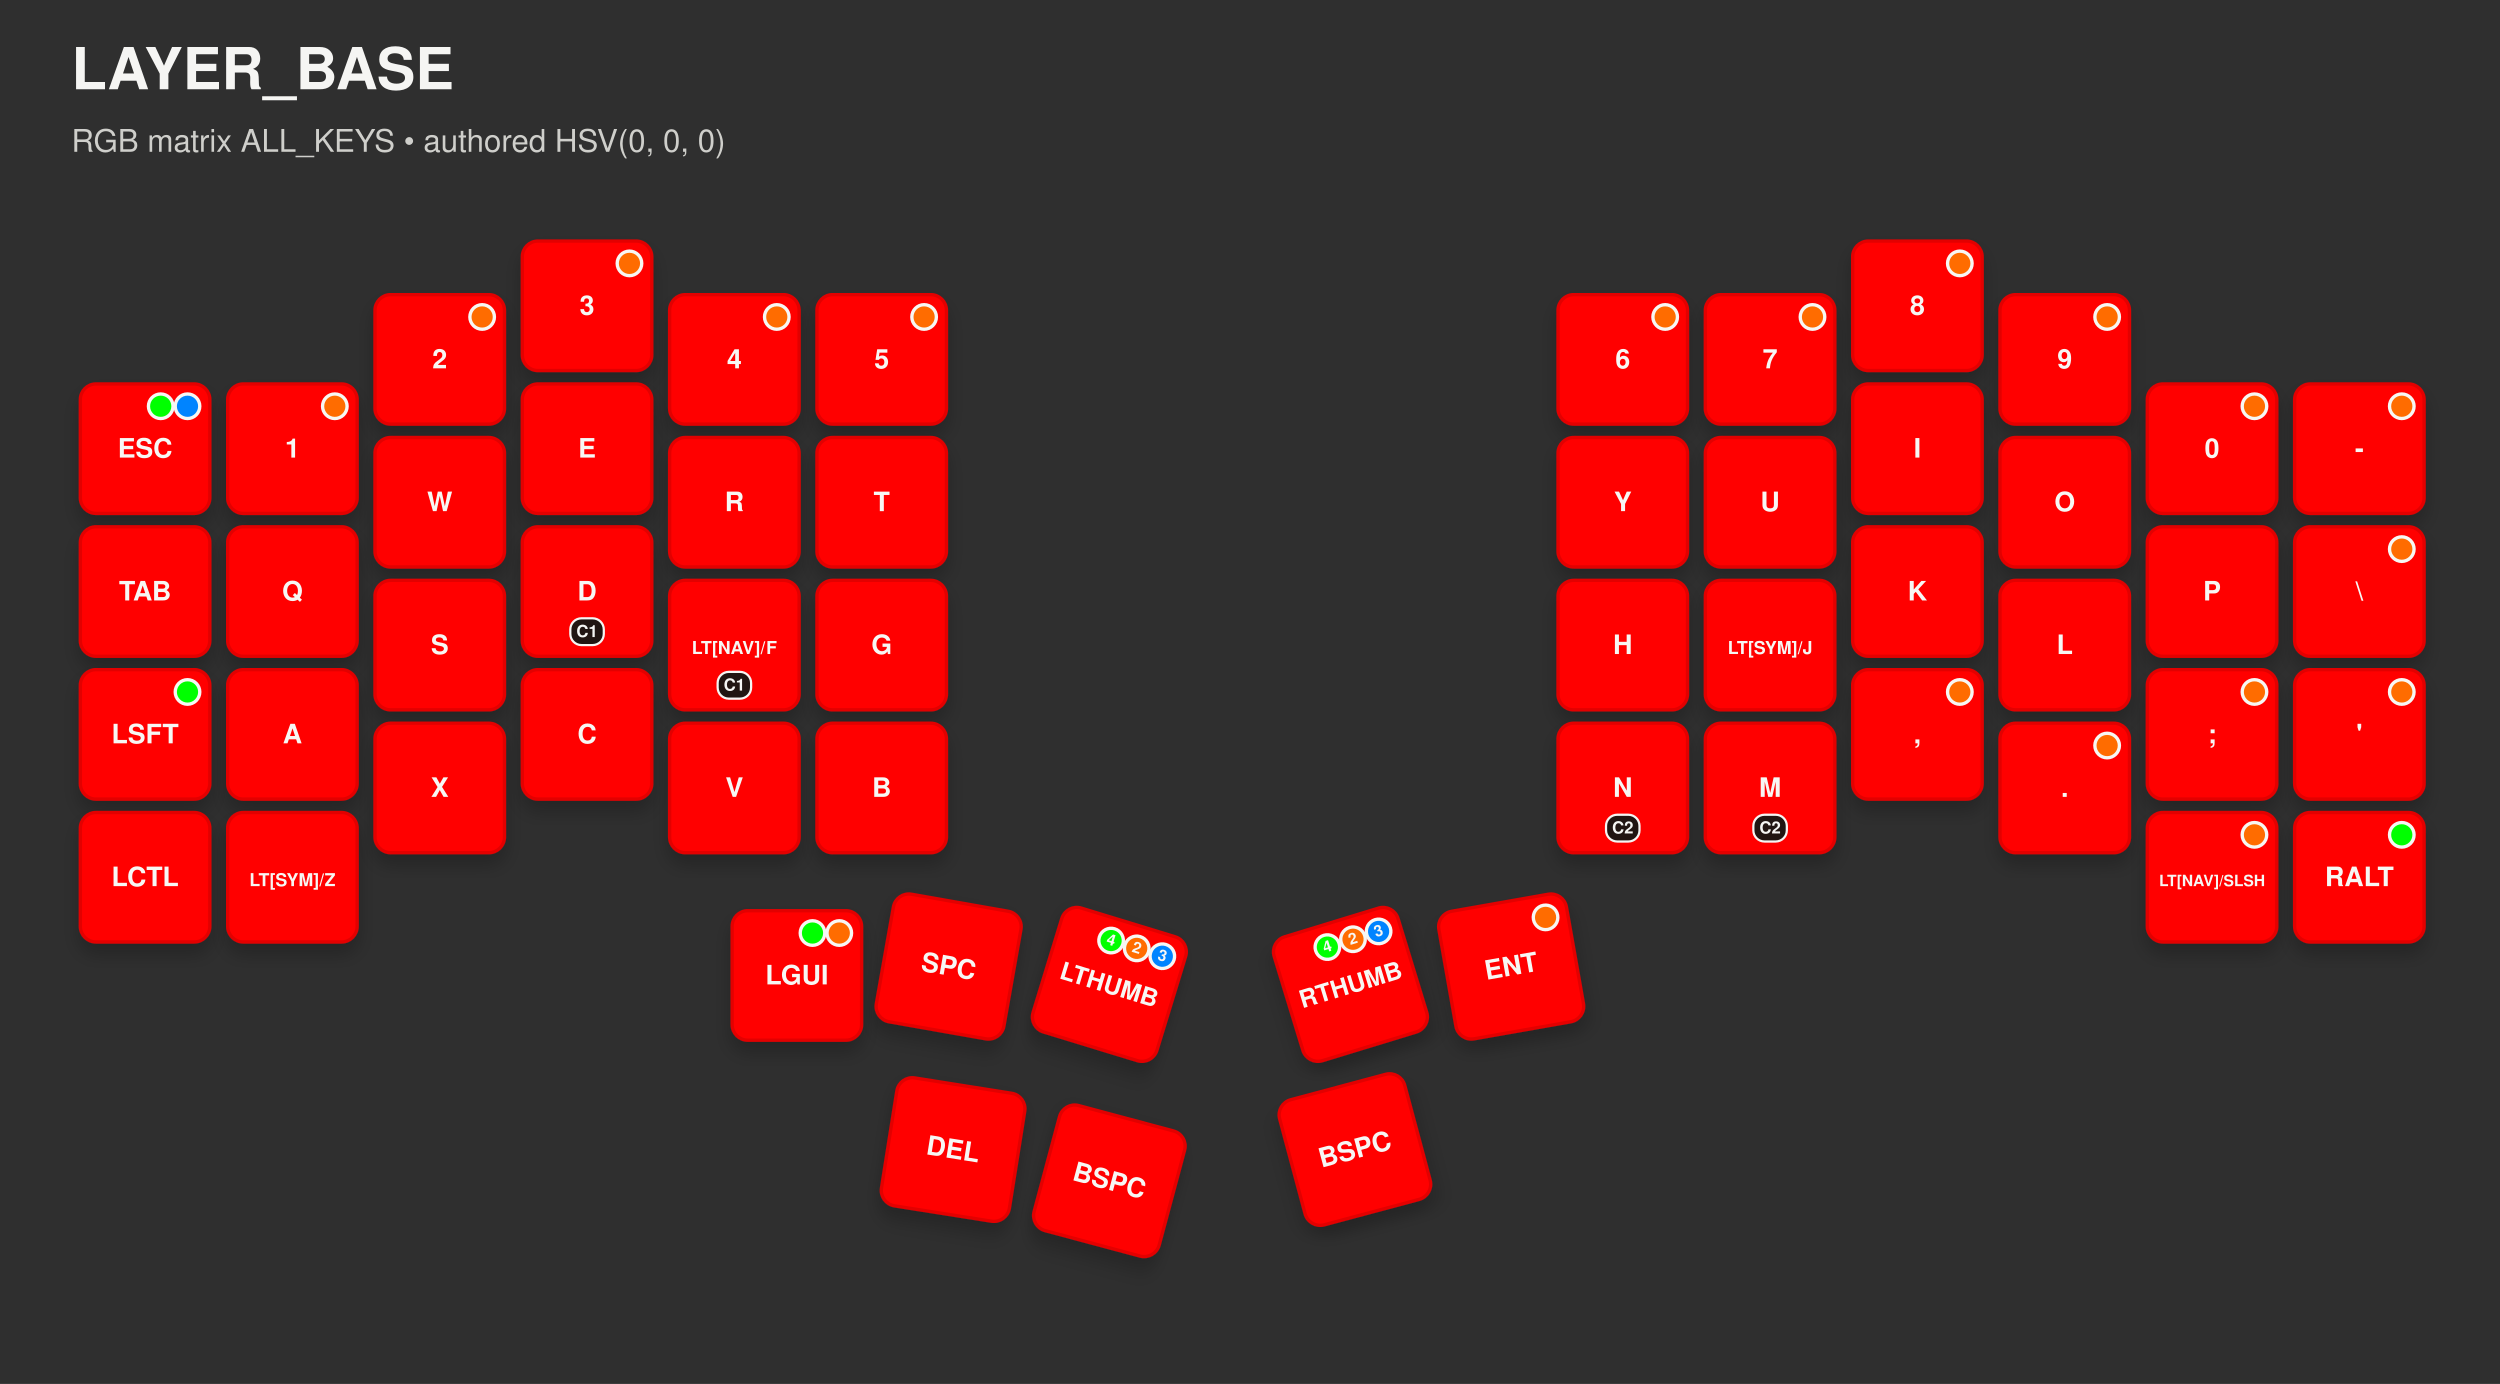
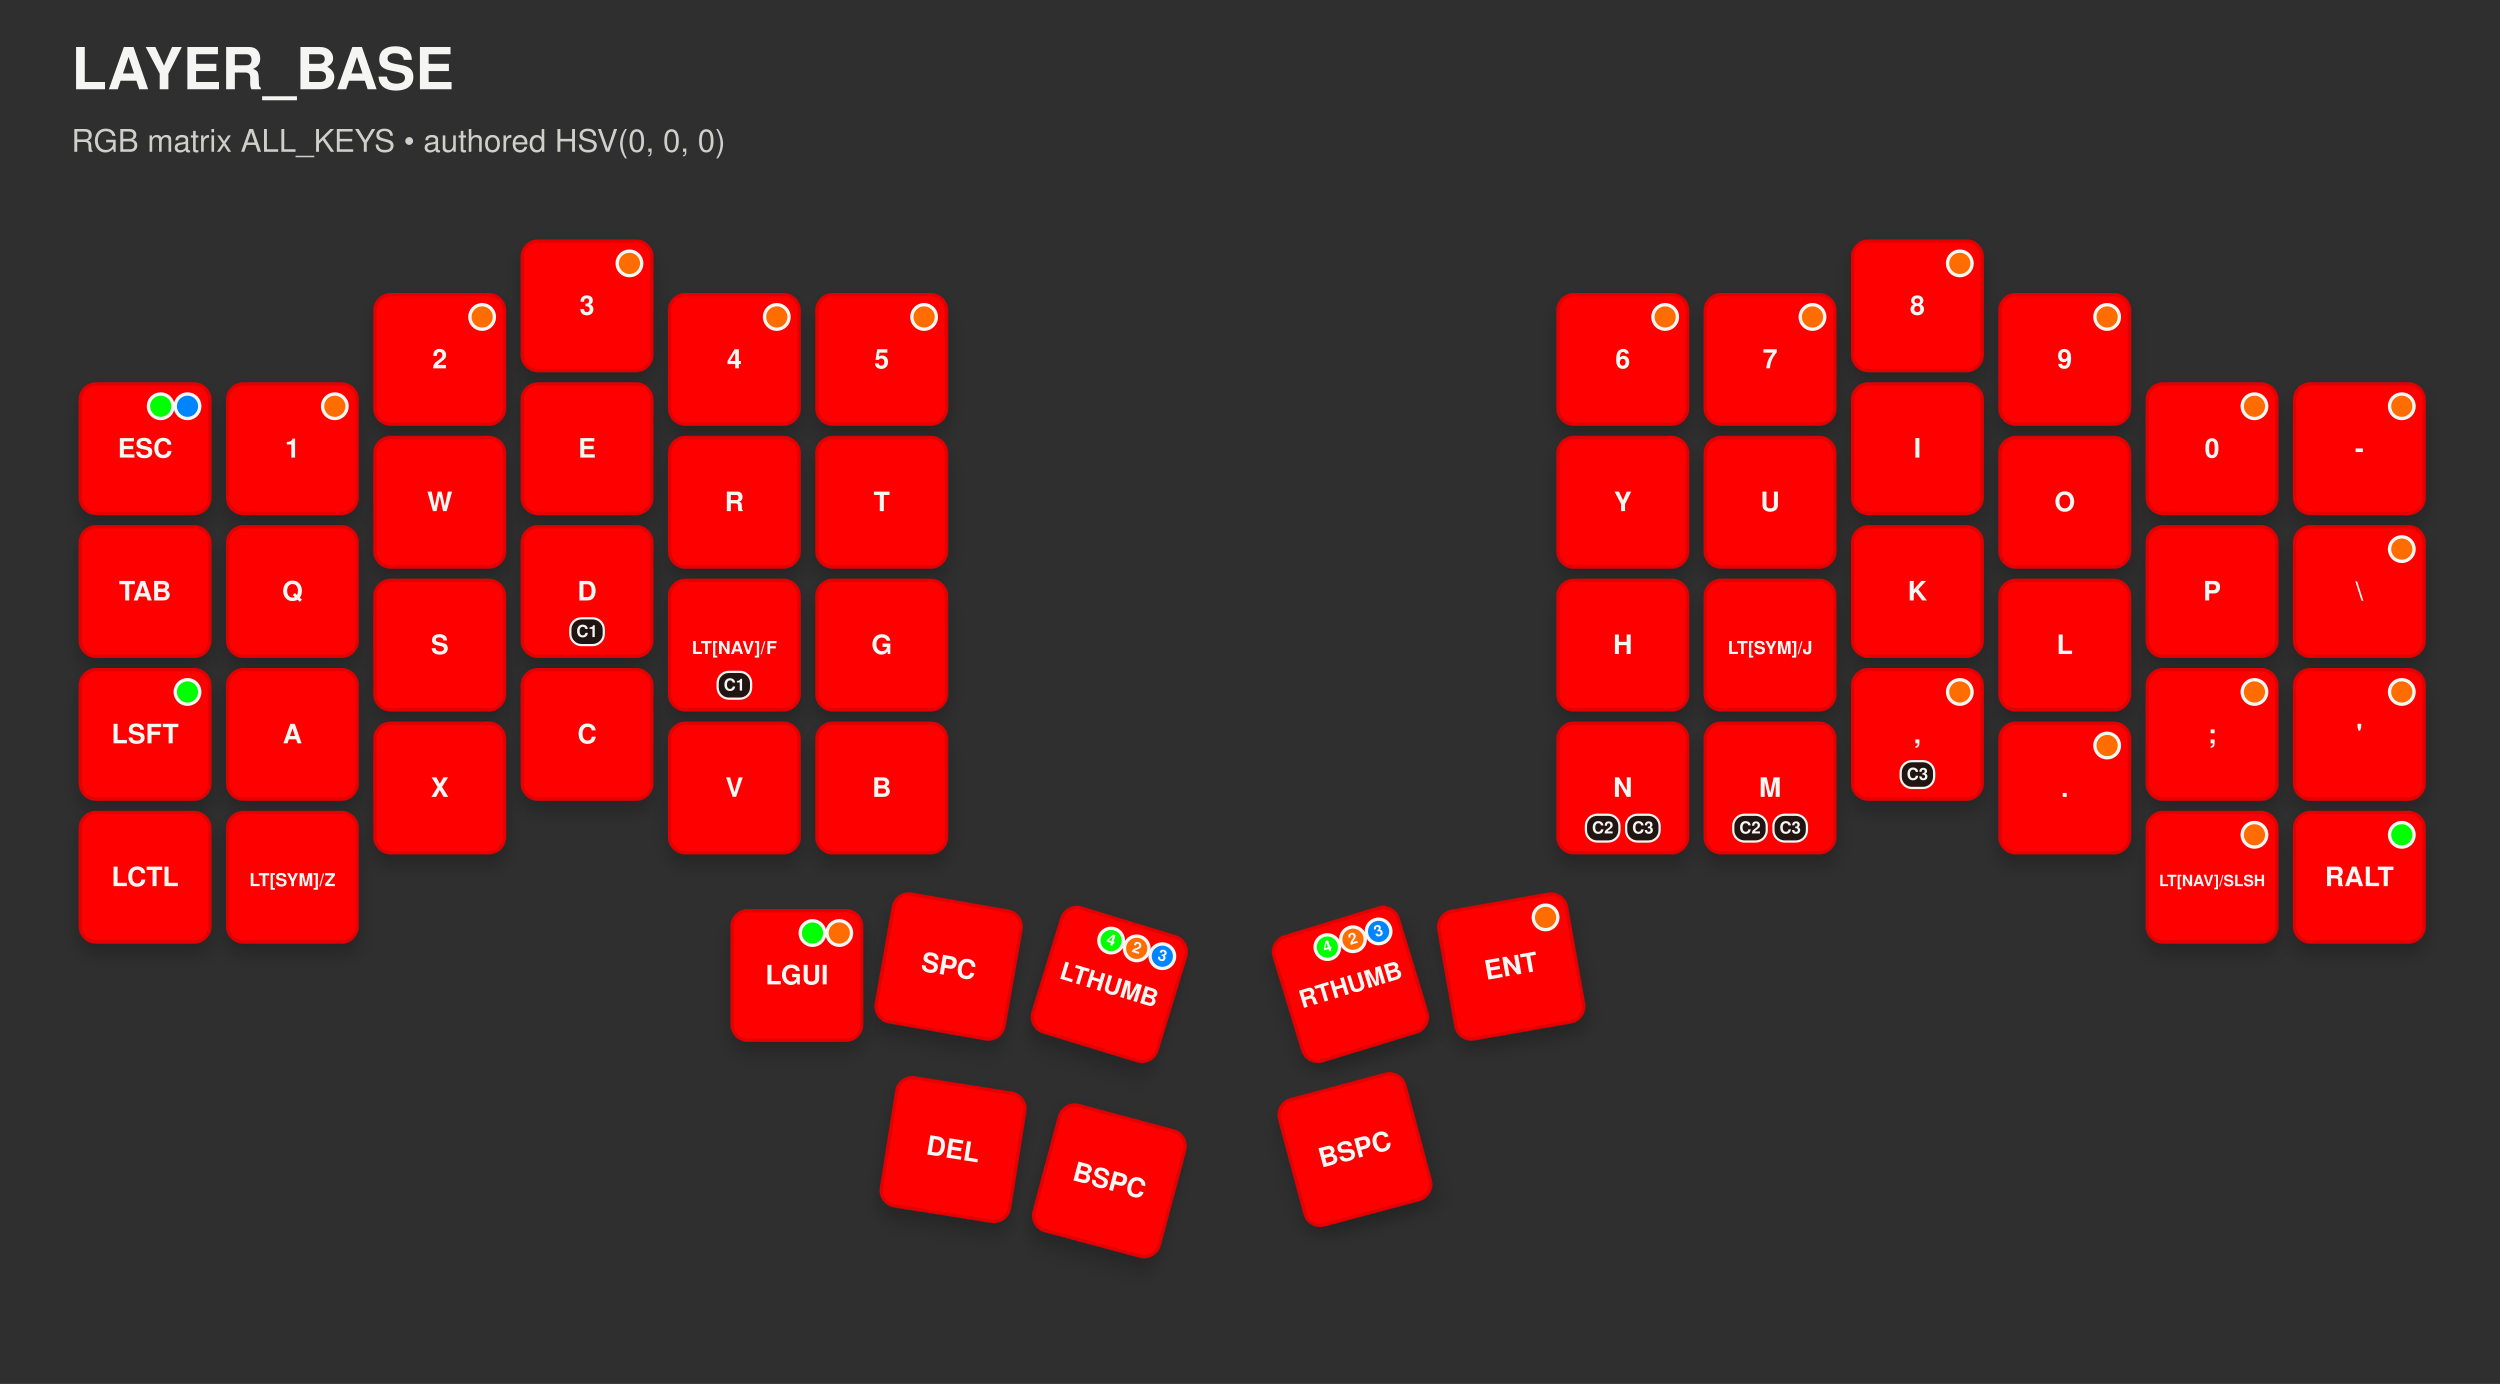
<svg xmlns="http://www.w3.org/2000/svg" width="1120" height="620" viewBox="0 0 1120 620" role="img" aria-labelledby="title desc">
  <defs>
    <filter id="shadow" x="-20%" y="-20%" width="140%" height="140%">
      <feDropShadow dx="0" dy="5" stdDeviation="4" flood-color="#000000" flood-opacity="0.22" />
    </filter>
  </defs>
  <rect width="1120" height="620" fill="#2f2f2f" />
  <text x="32" y="40" fill="#f5f5f3" font-size="26" font-family="Helvetica, Arial, sans-serif" font-weight="700">LAYER_BASE</text>
  <text x="32" y="68" fill="#cfcfcb" font-size="14" font-family="Helvetica, Arial, sans-serif">RGB matrix ALL_KEYS • authored HSV(0, 0, 0)</text>
  <g transform="rotate(0 65.0 201.0)">
    <rect x="36.0" y="172.0" width="58" height="58" rx="7" fill="#ff0000" stroke="#e30000" stroke-width="1.5" filter="url(#shadow)" />
    <text x="65.0" y="205.0" fill="#f7f7f4" fill-opacity="1.0" font-size="12" text-anchor="middle" font-family="Helvetica, Arial, sans-serif" font-weight="600">ESC</text>
    <circle cx="72.0" cy="182.0" r="5.5" fill="#00ff00" stroke="#f7f7f4" stroke-width="1.5" />
    <circle cx="84.0" cy="182.0" r="5.5" fill="#0084ff" stroke="#f7f7f4" stroke-width="1.5" />
  </g>
  <g transform="rotate(0 131.0 201.0)">
    <rect x="102.0" y="172.0" width="58" height="58" rx="7" fill="#ff0000" stroke="#e30000" stroke-width="1.5" filter="url(#shadow)" />
    <text x="131.0" y="205.0" fill="#f7f7f4" fill-opacity="1.0" font-size="12" text-anchor="middle" font-family="Helvetica, Arial, sans-serif" font-weight="600">1</text>
    <circle cx="150.0" cy="182.0" r="5.5" fill="#ff6c00" stroke="#f7f7f4" stroke-width="1.5" />
  </g>
  <g transform="rotate(0 197.0 161.0)">
    <rect x="168.0" y="132.0" width="58" height="58" rx="7" fill="#ff0000" stroke="#e30000" stroke-width="1.5" filter="url(#shadow)" />
    <text x="197.0" y="165.0" fill="#f7f7f4" fill-opacity="1.0" font-size="12" text-anchor="middle" font-family="Helvetica, Arial, sans-serif" font-weight="600">2</text>
    <circle cx="216.0" cy="142.0" r="5.5" fill="#ff6c00" stroke="#f7f7f4" stroke-width="1.5" />
  </g>
  <g transform="rotate(0 263.0 137.0)">
    <rect x="234.0" y="108.0" width="58" height="58" rx="7" fill="#ff0000" stroke="#e30000" stroke-width="1.5" filter="url(#shadow)" />
    <text x="263.0" y="141.0" fill="#f7f7f4" fill-opacity="1.0" font-size="12" text-anchor="middle" font-family="Helvetica, Arial, sans-serif" font-weight="600">3</text>
    <circle cx="282.0" cy="118.0" r="5.5" fill="#ff6c00" stroke="#f7f7f4" stroke-width="1.5" />
  </g>
  <g transform="rotate(0 329.0 161.0)">
    <rect x="300.0" y="132.0" width="58" height="58" rx="7" fill="#ff0000" stroke="#e30000" stroke-width="1.5" filter="url(#shadow)" />
    <text x="329.0" y="165.0" fill="#f7f7f4" fill-opacity="1.0" font-size="12" text-anchor="middle" font-family="Helvetica, Arial, sans-serif" font-weight="600">4</text>
    <circle cx="348.0" cy="142.0" r="5.5" fill="#ff6c00" stroke="#f7f7f4" stroke-width="1.5" />
  </g>
  <g transform="rotate(0 395.0 161.0)">
    <rect x="366.0" y="132.0" width="58" height="58" rx="7" fill="#ff0000" stroke="#e30000" stroke-width="1.5" filter="url(#shadow)" />
    <text x="395.0" y="165.0" fill="#f7f7f4" fill-opacity="1.0" font-size="12" text-anchor="middle" font-family="Helvetica, Arial, sans-serif" font-weight="600">5</text>
    <circle cx="414.0" cy="142.0" r="5.5" fill="#ff6c00" stroke="#f7f7f4" stroke-width="1.5" />
  </g>
  <g transform="rotate(0 727.0 161.0)">
    <rect x="698.0" y="132.0" width="58" height="58" rx="7" fill="#ff0000" stroke="#e30000" stroke-width="1.5" filter="url(#shadow)" />
    <text x="727.0" y="165.0" fill="#f7f7f4" fill-opacity="1.0" font-size="12" text-anchor="middle" font-family="Helvetica, Arial, sans-serif" font-weight="600">6</text>
    <circle cx="746.0" cy="142.0" r="5.5" fill="#ff6c00" stroke="#f7f7f4" stroke-width="1.5" />
  </g>
  <g transform="rotate(0 793.0 161.0)">
    <rect x="764.0" y="132.0" width="58" height="58" rx="7" fill="#ff0000" stroke="#e30000" stroke-width="1.5" filter="url(#shadow)" />
    <text x="793.0" y="165.0" fill="#f7f7f4" fill-opacity="1.0" font-size="12" text-anchor="middle" font-family="Helvetica, Arial, sans-serif" font-weight="600">7</text>
    <circle cx="812.0" cy="142.0" r="5.5" fill="#ff6c00" stroke="#f7f7f4" stroke-width="1.5" />
  </g>
  <g transform="rotate(0 859.0 137.0)">
    <rect x="830.0" y="108.0" width="58" height="58" rx="7" fill="#ff0000" stroke="#e30000" stroke-width="1.5" filter="url(#shadow)" />
    <text x="859.0" y="141.0" fill="#f7f7f4" fill-opacity="1.0" font-size="12" text-anchor="middle" font-family="Helvetica, Arial, sans-serif" font-weight="600">8</text>
    <circle cx="878.0" cy="118.0" r="5.5" fill="#ff6c00" stroke="#f7f7f4" stroke-width="1.5" />
  </g>
  <g transform="rotate(0 925.0 161.0)">
    <rect x="896.0" y="132.0" width="58" height="58" rx="7" fill="#ff0000" stroke="#e30000" stroke-width="1.5" filter="url(#shadow)" />
    <text x="925.0" y="165.0" fill="#f7f7f4" fill-opacity="1.0" font-size="12" text-anchor="middle" font-family="Helvetica, Arial, sans-serif" font-weight="600">9</text>
    <circle cx="944.0" cy="142.0" r="5.5" fill="#ff6c00" stroke="#f7f7f4" stroke-width="1.5" />
  </g>
  <g transform="rotate(0 991.0 201.0)">
    <rect x="962.0" y="172.0" width="58" height="58" rx="7" fill="#ff0000" stroke="#e30000" stroke-width="1.5" filter="url(#shadow)" />
    <text x="991.0" y="205.0" fill="#f7f7f4" fill-opacity="1.0" font-size="12" text-anchor="middle" font-family="Helvetica, Arial, sans-serif" font-weight="600">0</text>
    <circle cx="1010.0" cy="182.0" r="5.5" fill="#ff6c00" stroke="#f7f7f4" stroke-width="1.5" />
  </g>
  <g transform="rotate(0 1057.0 201.0)">
    <rect x="1028.0" y="172.0" width="58" height="58" rx="7" fill="#ff0000" stroke="#e30000" stroke-width="1.5" filter="url(#shadow)" />
    <text x="1057.0" y="205.0" fill="#f7f7f4" fill-opacity="1.0" font-size="12" text-anchor="middle" font-family="Helvetica, Arial, sans-serif" font-weight="600">-</text>
    <circle cx="1076.0" cy="182.0" r="5.5" fill="#ff6c00" stroke="#f7f7f4" stroke-width="1.5" />
  </g>
  <g transform="rotate(0 65.0 265.0)">
    <rect x="36.0" y="236.0" width="58" height="58" rx="7" fill="#ff0000" stroke="#e30000" stroke-width="1.5" filter="url(#shadow)" />
    <text x="65.0" y="269.0" fill="#f7f7f4" fill-opacity="1.0" font-size="12" text-anchor="middle" font-family="Helvetica, Arial, sans-serif" font-weight="600">TAB</text>
  </g>
  <g transform="rotate(0 131.0 265.0)">
    <rect x="102.0" y="236.0" width="58" height="58" rx="7" fill="#ff0000" stroke="#e30000" stroke-width="1.5" filter="url(#shadow)" />
    <text x="131.0" y="269.0" fill="#f7f7f4" fill-opacity="1.0" font-size="12" text-anchor="middle" font-family="Helvetica, Arial, sans-serif" font-weight="600">Q</text>
  </g>
  <g transform="rotate(0 197.0 225.0)">
    <rect x="168.0" y="196.0" width="58" height="58" rx="7" fill="#ff0000" stroke="#e30000" stroke-width="1.5" filter="url(#shadow)" />
    <text x="197.0" y="229.0" fill="#f7f7f4" fill-opacity="1.0" font-size="12" text-anchor="middle" font-family="Helvetica, Arial, sans-serif" font-weight="600">W</text>
  </g>
  <g transform="rotate(0 263.0 201.0)">
    <rect x="234.0" y="172.0" width="58" height="58" rx="7" fill="#ff0000" stroke="#e30000" stroke-width="1.5" filter="url(#shadow)" />
    <text x="263.0" y="205.0" fill="#f7f7f4" fill-opacity="1.0" font-size="12" text-anchor="middle" font-family="Helvetica, Arial, sans-serif" font-weight="600">E</text>
  </g>
  <g transform="rotate(0 329.0 225.0)">
    <rect x="300.0" y="196.0" width="58" height="58" rx="7" fill="#ff0000" stroke="#e30000" stroke-width="1.5" filter="url(#shadow)" />
    <text x="329.0" y="229.0" fill="#f7f7f4" fill-opacity="1.0" font-size="12" text-anchor="middle" font-family="Helvetica, Arial, sans-serif" font-weight="600">R</text>
  </g>
  <g transform="rotate(0 395.0 225.0)">
    <rect x="366.0" y="196.0" width="58" height="58" rx="7" fill="#ff0000" stroke="#e30000" stroke-width="1.5" filter="url(#shadow)" />
    <text x="395.0" y="229.0" fill="#f7f7f4" fill-opacity="1.0" font-size="12" text-anchor="middle" font-family="Helvetica, Arial, sans-serif" font-weight="600">T</text>
  </g>
  <g transform="rotate(0 727.0 225.0)">
    <rect x="698.0" y="196.0" width="58" height="58" rx="7" fill="#ff0000" stroke="#e30000" stroke-width="1.5" filter="url(#shadow)" />
    <text x="727.0" y="229.0" fill="#f7f7f4" fill-opacity="1.0" font-size="12" text-anchor="middle" font-family="Helvetica, Arial, sans-serif" font-weight="600">Y</text>
  </g>
  <g transform="rotate(0 793.0 225.0)">
    <rect x="764.0" y="196.0" width="58" height="58" rx="7" fill="#ff0000" stroke="#e30000" stroke-width="1.5" filter="url(#shadow)" />
    <text x="793.0" y="229.0" fill="#f7f7f4" fill-opacity="1.0" font-size="12" text-anchor="middle" font-family="Helvetica, Arial, sans-serif" font-weight="600">U</text>
  </g>
  <g transform="rotate(0 859.0 201.0)">
    <rect x="830.0" y="172.0" width="58" height="58" rx="7" fill="#ff0000" stroke="#e30000" stroke-width="1.5" filter="url(#shadow)" />
    <text x="859.0" y="205.0" fill="#f7f7f4" fill-opacity="1.0" font-size="12" text-anchor="middle" font-family="Helvetica, Arial, sans-serif" font-weight="600">I</text>
  </g>
  <g transform="rotate(0 925.0 225.0)">
    <rect x="896.0" y="196.0" width="58" height="58" rx="7" fill="#ff0000" stroke="#e30000" stroke-width="1.5" filter="url(#shadow)" />
    <text x="925.0" y="229.0" fill="#f7f7f4" fill-opacity="1.0" font-size="12" text-anchor="middle" font-family="Helvetica, Arial, sans-serif" font-weight="600">O</text>
  </g>
  <g transform="rotate(0 991.0 265.0)">
    <rect x="962.0" y="236.0" width="58" height="58" rx="7" fill="#ff0000" stroke="#e30000" stroke-width="1.5" filter="url(#shadow)" />
    <text x="991.0" y="269.0" fill="#f7f7f4" fill-opacity="1.0" font-size="12" text-anchor="middle" font-family="Helvetica, Arial, sans-serif" font-weight="600">P</text>
  </g>
  <g transform="rotate(0 1057.0 265.0)">
    <rect x="1028.0" y="236.0" width="58" height="58" rx="7" fill="#ff0000" stroke="#e30000" stroke-width="1.5" filter="url(#shadow)" />
    <text x="1057.0" y="269.0" fill="#f7f7f4" fill-opacity="1.0" font-size="12" text-anchor="middle" font-family="Helvetica, Arial, sans-serif" font-weight="600">\</text>
    <circle cx="1076.0" cy="246.0" r="5.5" fill="#ff6c00" stroke="#f7f7f4" stroke-width="1.5" />
  </g>
  <g transform="rotate(0 65.0 329.0)">
    <rect x="36.0" y="300.0" width="58" height="58" rx="7" fill="#ff0000" stroke="#e30000" stroke-width="1.5" filter="url(#shadow)" />
    <text x="65.0" y="333.0" fill="#f7f7f4" fill-opacity="1.0" font-size="12" text-anchor="middle" font-family="Helvetica, Arial, sans-serif" font-weight="600">LSFT</text>
    <circle cx="84.0" cy="310.0" r="5.5" fill="#00ff00" stroke="#f7f7f4" stroke-width="1.5" />
  </g>
  <g transform="rotate(0 131.0 329.0)">
    <rect x="102.0" y="300.0" width="58" height="58" rx="7" fill="#ff0000" stroke="#e30000" stroke-width="1.5" filter="url(#shadow)" />
    <text x="131.0" y="333.0" fill="#f7f7f4" fill-opacity="1.0" font-size="12" text-anchor="middle" font-family="Helvetica, Arial, sans-serif" font-weight="600">A</text>
  </g>
  <g transform="rotate(0 197.0 289.0)">
    <rect x="168.0" y="260.0" width="58" height="58" rx="7" fill="#ff0000" stroke="#e30000" stroke-width="1.5" filter="url(#shadow)" />
    <text x="197.0" y="293.0" fill="#f7f7f4" fill-opacity="1.0" font-size="12" text-anchor="middle" font-family="Helvetica, Arial, sans-serif" font-weight="600">S</text>
  </g>
  <g transform="rotate(0 263.0 265.0)">
    <rect x="234.0" y="236.0" width="58" height="58" rx="7" fill="#ff0000" stroke="#e30000" stroke-width="1.5" filter="url(#shadow)" />
    <text x="263.0" y="269.0" fill="#f7f7f4" fill-opacity="1.0" font-size="12" text-anchor="middle" font-family="Helvetica, Arial, sans-serif" font-weight="600">D</text>
    <rect x="255.5" y="277.0" width="15" height="12" rx="5" fill="#141714" fill-opacity="0.94" stroke="#f5f5f3" stroke-width="1" />
    <text x="263.0" y="285.4" fill="#f5f5f3" font-size="7.5" text-anchor="middle" font-family="Helvetica, Arial, sans-serif" font-weight="700">C1</text>
  </g>
  <g transform="rotate(0 329.0 289.0)">
    <rect x="300.0" y="260.0" width="58" height="58" rx="7" fill="#ff0000" stroke="#e30000" stroke-width="1.5" filter="url(#shadow)" />
    <text x="329.0" y="293.0" fill="#f7f7f4" fill-opacity="1.0" font-size="8" text-anchor="middle" font-family="Helvetica, Arial, sans-serif" font-weight="600">LT[NAV]/F</text>
    <rect x="321.5" y="301.0" width="15" height="12" rx="5" fill="#141714" fill-opacity="0.94" stroke="#f5f5f3" stroke-width="1" />
    <text x="329.0" y="309.4" fill="#f5f5f3" font-size="7.5" text-anchor="middle" font-family="Helvetica, Arial, sans-serif" font-weight="700">C1</text>
  </g>
  <g transform="rotate(0 395.0 289.0)">
    <rect x="366.0" y="260.0" width="58" height="58" rx="7" fill="#ff0000" stroke="#e30000" stroke-width="1.5" filter="url(#shadow)" />
    <text x="395.0" y="293.0" fill="#f7f7f4" fill-opacity="1.0" font-size="12" text-anchor="middle" font-family="Helvetica, Arial, sans-serif" font-weight="600">G</text>
  </g>
  <g transform="rotate(0 727.0 289.0)">
    <rect x="698.0" y="260.0" width="58" height="58" rx="7" fill="#ff0000" stroke="#e30000" stroke-width="1.5" filter="url(#shadow)" />
    <text x="727.0" y="293.0" fill="#f7f7f4" fill-opacity="1.0" font-size="12" text-anchor="middle" font-family="Helvetica, Arial, sans-serif" font-weight="600">H</text>
  </g>
  <g transform="rotate(0 793.0 289.0)">
    <rect x="764.0" y="260.0" width="58" height="58" rx="7" fill="#ff0000" stroke="#e30000" stroke-width="1.5" filter="url(#shadow)" />
    <text x="793.0" y="293.0" fill="#f7f7f4" fill-opacity="1.0" font-size="8" text-anchor="middle" font-family="Helvetica, Arial, sans-serif" font-weight="600" textLength="42" lengthAdjust="spacingAndGlyphs">LT[SYM]/J</text>
  </g>
  <g transform="rotate(0 859.0 265.0)">
    <rect x="830.0" y="236.0" width="58" height="58" rx="7" fill="#ff0000" stroke="#e30000" stroke-width="1.5" filter="url(#shadow)" />
    <text x="859.0" y="269.0" fill="#f7f7f4" fill-opacity="1.0" font-size="12" text-anchor="middle" font-family="Helvetica, Arial, sans-serif" font-weight="600">K</text>
  </g>
  <g transform="rotate(0 925.0 289.0)">
    <rect x="896.0" y="260.0" width="58" height="58" rx="7" fill="#ff0000" stroke="#e30000" stroke-width="1.5" filter="url(#shadow)" />
    <text x="925.0" y="293.0" fill="#f7f7f4" fill-opacity="1.0" font-size="12" text-anchor="middle" font-family="Helvetica, Arial, sans-serif" font-weight="600">L</text>
  </g>
  <g transform="rotate(0 991.0 329.0)">
    <rect x="962.0" y="300.0" width="58" height="58" rx="7" fill="#ff0000" stroke="#e30000" stroke-width="1.5" filter="url(#shadow)" />
    <text x="991.0" y="333.0" fill="#f7f7f4" fill-opacity="1.0" font-size="12" text-anchor="middle" font-family="Helvetica, Arial, sans-serif" font-weight="600">;</text>
    <circle cx="1010.0" cy="310.0" r="5.5" fill="#ff6c00" stroke="#f7f7f4" stroke-width="1.5" />
  </g>
  <g transform="rotate(0 1057.0 329.0)">
    <rect x="1028.0" y="300.0" width="58" height="58" rx="7" fill="#ff0000" stroke="#e30000" stroke-width="1.5" filter="url(#shadow)" />
    <text x="1057.0" y="333.0" fill="#f7f7f4" fill-opacity="1.0" font-size="12" text-anchor="middle" font-family="Helvetica, Arial, sans-serif" font-weight="600">'</text>
    <circle cx="1076.0" cy="310.0" r="5.5" fill="#ff6c00" stroke="#f7f7f4" stroke-width="1.5" />
  </g>
  <g transform="rotate(0 65.0 393.0)">
    <rect x="36.0" y="364.0" width="58" height="58" rx="7" fill="#ff0000" stroke="#e30000" stroke-width="1.5" filter="url(#shadow)" />
    <text x="65.0" y="397.0" fill="#f7f7f4" fill-opacity="1.0" font-size="12" text-anchor="middle" font-family="Helvetica, Arial, sans-serif" font-weight="600">LCTL</text>
  </g>
  <g transform="rotate(0 131.0 393.0)">
    <rect x="102.0" y="364.0" width="58" height="58" rx="7" fill="#ff0000" stroke="#e30000" stroke-width="1.5" filter="url(#shadow)" />
    <text x="131.0" y="397.0" fill="#f7f7f4" fill-opacity="1.0" font-size="8" text-anchor="middle" font-family="Helvetica, Arial, sans-serif" font-weight="600" textLength="42" lengthAdjust="spacingAndGlyphs">LT[SYM]/Z</text>
  </g>
  <g transform="rotate(0 197.0 353.0)">
    <rect x="168.0" y="324.0" width="58" height="58" rx="7" fill="#ff0000" stroke="#e30000" stroke-width="1.5" filter="url(#shadow)" />
    <text x="197.0" y="357.0" fill="#f7f7f4" fill-opacity="1.0" font-size="12" text-anchor="middle" font-family="Helvetica, Arial, sans-serif" font-weight="600">X</text>
  </g>
  <g transform="rotate(0 263.0 329.0)">
    <rect x="234.0" y="300.0" width="58" height="58" rx="7" fill="#ff0000" stroke="#e30000" stroke-width="1.5" filter="url(#shadow)" />
    <text x="263.0" y="333.0" fill="#f7f7f4" fill-opacity="1.0" font-size="12" text-anchor="middle" font-family="Helvetica, Arial, sans-serif" font-weight="600">C</text>
  </g>
  <g transform="rotate(0 329.0 353.0)">
    <rect x="300.0" y="324.0" width="58" height="58" rx="7" fill="#ff0000" stroke="#e30000" stroke-width="1.5" filter="url(#shadow)" />
    <text x="329.0" y="357.0" fill="#f7f7f4" fill-opacity="1.0" font-size="12" text-anchor="middle" font-family="Helvetica, Arial, sans-serif" font-weight="600">V</text>
  </g>
  <g transform="rotate(0 395.0 353.0)">
    <rect x="366.0" y="324.0" width="58" height="58" rx="7" fill="#ff0000" stroke="#e30000" stroke-width="1.5" filter="url(#shadow)" />
    <text x="395.0" y="357.0" fill="#f7f7f4" fill-opacity="1.0" font-size="12" text-anchor="middle" font-family="Helvetica, Arial, sans-serif" font-weight="600">B</text>
  </g>
  <g transform="rotate(0 727.0 353.0)">
    <rect x="698.0" y="324.0" width="58" height="58" rx="7" fill="#ff0000" stroke="#e30000" stroke-width="1.5" filter="url(#shadow)" />
    <text x="727.0" y="357.0" fill="#f7f7f4" fill-opacity="1.0" font-size="12" text-anchor="middle" font-family="Helvetica, Arial, sans-serif" font-weight="600">N</text>
-     <rect x="719.5" y="365.0" width="15" height="12" rx="5" fill="#141714" fill-opacity="0.94" stroke="#f5f5f3" stroke-width="1" />
-     <text x="727.0" y="373.4" fill="#f5f5f3" font-size="7.5" text-anchor="middle" font-family="Helvetica, Arial, sans-serif" font-weight="700">C2</text>
+     <rect x="710.5" y="365.0" width="15" height="12" rx="5" fill="#141714" fill-opacity="0.94" stroke="#f5f5f3" stroke-width="1" />
+     <text x="718.0" y="373.4" fill="#f5f5f3" font-size="7.5" text-anchor="middle" font-family="Helvetica, Arial, sans-serif" font-weight="700">C2</text>
+     <rect x="728.5" y="365.0" width="15" height="12" rx="5" fill="#141714" fill-opacity="0.94" stroke="#f5f5f3" stroke-width="1" />
+     <text x="736.0" y="373.4" fill="#f5f5f3" font-size="7.5" text-anchor="middle" font-family="Helvetica, Arial, sans-serif" font-weight="700">C3</text>
  </g>
  <g transform="rotate(0 793.0 353.0)">
    <rect x="764.0" y="324.0" width="58" height="58" rx="7" fill="#ff0000" stroke="#e30000" stroke-width="1.5" filter="url(#shadow)" />
    <text x="793.0" y="357.0" fill="#f7f7f4" fill-opacity="1.0" font-size="12" text-anchor="middle" font-family="Helvetica, Arial, sans-serif" font-weight="600">M</text>
-     <rect x="785.5" y="365.0" width="15" height="12" rx="5" fill="#141714" fill-opacity="0.94" stroke="#f5f5f3" stroke-width="1" />
-     <text x="793.0" y="373.4" fill="#f5f5f3" font-size="7.5" text-anchor="middle" font-family="Helvetica, Arial, sans-serif" font-weight="700">C2</text>
+     <rect x="776.5" y="365.0" width="15" height="12" rx="5" fill="#141714" fill-opacity="0.94" stroke="#f5f5f3" stroke-width="1" />
+     <text x="784.0" y="373.4" fill="#f5f5f3" font-size="7.5" text-anchor="middle" font-family="Helvetica, Arial, sans-serif" font-weight="700">C2</text>
+     <rect x="794.5" y="365.0" width="15" height="12" rx="5" fill="#141714" fill-opacity="0.94" stroke="#f5f5f3" stroke-width="1" />
+     <text x="802.0" y="373.4" fill="#f5f5f3" font-size="7.5" text-anchor="middle" font-family="Helvetica, Arial, sans-serif" font-weight="700">C3</text>
  </g>
  <g transform="rotate(0 859.0 329.0)">
    <rect x="830.0" y="300.0" width="58" height="58" rx="7" fill="#ff0000" stroke="#e30000" stroke-width="1.5" filter="url(#shadow)" />
    <text x="859.0" y="333.0" fill="#f7f7f4" fill-opacity="1.0" font-size="12" text-anchor="middle" font-family="Helvetica, Arial, sans-serif" font-weight="600">,</text>
    <circle cx="878.0" cy="310.0" r="5.5" fill="#ff6c00" stroke="#f7f7f4" stroke-width="1.5" />
+     <rect x="851.5" y="341.0" width="15" height="12" rx="5" fill="#141714" fill-opacity="0.94" stroke="#f5f5f3" stroke-width="1" />
+     <text x="859.0" y="349.4" fill="#f5f5f3" font-size="7.5" text-anchor="middle" font-family="Helvetica, Arial, sans-serif" font-weight="700">C3</text>
  </g>
  <g transform="rotate(0 925.0 353.0)">
    <rect x="896.0" y="324.0" width="58" height="58" rx="7" fill="#ff0000" stroke="#e30000" stroke-width="1.5" filter="url(#shadow)" />
    <text x="925.0" y="357.0" fill="#f7f7f4" fill-opacity="1.0" font-size="12" text-anchor="middle" font-family="Helvetica, Arial, sans-serif" font-weight="600">.</text>
    <circle cx="944.0" cy="334.0" r="5.5" fill="#ff6c00" stroke="#f7f7f4" stroke-width="1.5" />
  </g>
  <g transform="rotate(0 991.0 393.0)">
    <rect x="962.0" y="364.0" width="58" height="58" rx="7" fill="#ff0000" stroke="#e30000" stroke-width="1.5" filter="url(#shadow)" />
    <text x="991.0" y="397.0" fill="#f7f7f4" fill-opacity="1.0" font-size="7" text-anchor="middle" font-family="Helvetica, Arial, sans-serif" font-weight="600" textLength="42" lengthAdjust="spacingAndGlyphs">LT[NAV]/SLSH</text>
    <circle cx="1010.0" cy="374.0" r="5.5" fill="#ff6c00" stroke="#f7f7f4" stroke-width="1.5" />
  </g>
  <g transform="rotate(0 1057.0 393.0)">
    <rect x="1028.0" y="364.0" width="58" height="58" rx="7" fill="#ff0000" stroke="#e30000" stroke-width="1.5" filter="url(#shadow)" />
    <text x="1057.0" y="397.0" fill="#f7f7f4" fill-opacity="1.0" font-size="12" text-anchor="middle" font-family="Helvetica, Arial, sans-serif" font-weight="600">RALT</text>
    <circle cx="1076.0" cy="374.0" r="5.5" fill="#00ff00" stroke="#f7f7f4" stroke-width="1.5" />
  </g>
  <g transform="rotate(0 357.0 437.0)">
    <rect x="328.0" y="408.0" width="58" height="58" rx="7" fill="#ff0000" stroke="#e30000" stroke-width="1.5" filter="url(#shadow)" />
    <text x="357.0" y="441.0" fill="#f7f7f4" fill-opacity="1.0" font-size="12" text-anchor="middle" font-family="Helvetica, Arial, sans-serif" font-weight="600">LGUI</text>
    <circle cx="364.0" cy="418.0" r="5.5" fill="#00ff00" stroke="#f7f7f4" stroke-width="1.5" />
    <circle cx="376.0" cy="418.0" r="5.5" fill="#ff6c00" stroke="#f7f7f4" stroke-width="1.5" />
  </g>
  <g transform="rotate(10 425.0 433.0)">
    <rect x="396.0" y="404.0" width="58" height="58" rx="7" fill="#ff0000" stroke="#e30000" stroke-width="1.5" filter="url(#shadow)" />
    <text x="425.0" y="437.0" fill="#f7f7f4" fill-opacity="1.0" font-size="12" text-anchor="middle" font-family="Helvetica, Arial, sans-serif" font-weight="600">SPC</text>
  </g>
  <g transform="rotate(17 497.0 441.0)">
    <rect x="468.0" y="412.0" width="58" height="58" rx="7" fill="#ff0000" stroke="#e30000" stroke-width="1.5" filter="url(#shadow)" />
    <text x="497.0" y="445.0" fill="#f7f7f4" fill-opacity="1.0" font-size="11" text-anchor="middle" font-family="Helvetica, Arial, sans-serif" font-weight="600" textLength="42" lengthAdjust="spacingAndGlyphs">LTHUMB</text>
    <circle cx="492.0" cy="422.0" r="5.5" fill="#00ff00" stroke="#f7f7f4" stroke-width="1.5" />
    <text x="492.0" y="422.5" fill="#f7f7f4" font-size="7" text-anchor="middle" dominant-baseline="central" font-family="Helvetica, Arial, sans-serif" font-weight="700">4</text>
    <circle cx="504.0" cy="422.0" r="5.5" fill="#ff6c00" stroke="#f7f7f4" stroke-width="1.5" />
    <text x="504.0" y="422.5" fill="#f7f7f4" font-size="7" text-anchor="middle" dominant-baseline="central" font-family="Helvetica, Arial, sans-serif" font-weight="700">2</text>
    <circle cx="516.0" cy="422.0" r="5.5" fill="#0084ff" stroke="#f7f7f4" stroke-width="1.5" />
    <text x="516.0" y="422.5" fill="#f7f7f4" font-size="7" text-anchor="middle" dominant-baseline="central" font-family="Helvetica, Arial, sans-serif" font-weight="700">3</text>
  </g>
  <g transform="rotate(-17 605.0 441.0)">
    <rect x="576.0" y="412.0" width="58" height="58" rx="7" fill="#ff0000" stroke="#e30000" stroke-width="1.5" filter="url(#shadow)" />
    <text x="605.0" y="445.0" fill="#f7f7f4" fill-opacity="1.0" font-size="11" text-anchor="middle" font-family="Helvetica, Arial, sans-serif" font-weight="600" textLength="42" lengthAdjust="spacingAndGlyphs">RTHUMB</text>
    <circle cx="600.0" cy="422.0" r="5.5" fill="#00ff00" stroke="#f7f7f4" stroke-width="1.5" />
    <text x="600.0" y="422.5" fill="#f7f7f4" font-size="7" text-anchor="middle" dominant-baseline="central" font-family="Helvetica, Arial, sans-serif" font-weight="700">4</text>
    <circle cx="612.0" cy="422.0" r="5.5" fill="#ff6c00" stroke="#f7f7f4" stroke-width="1.5" />
    <text x="612.0" y="422.5" fill="#f7f7f4" font-size="7" text-anchor="middle" dominant-baseline="central" font-family="Helvetica, Arial, sans-serif" font-weight="700">2</text>
    <circle cx="624.0" cy="422.0" r="5.5" fill="#0084ff" stroke="#f7f7f4" stroke-width="1.5" />
    <text x="624.0" y="422.5" fill="#f7f7f4" font-size="7" text-anchor="middle" dominant-baseline="central" font-family="Helvetica, Arial, sans-serif" font-weight="700">3</text>
  </g>
  <g transform="rotate(-10 677.0 433.0)">
    <rect x="648.0" y="404.0" width="58" height="58" rx="7" fill="#ff0000" stroke="#e30000" stroke-width="1.5" filter="url(#shadow)" />
    <text x="677.0" y="437.0" fill="#f7f7f4" fill-opacity="1.0" font-size="12" text-anchor="middle" font-family="Helvetica, Arial, sans-serif" font-weight="600">ENT</text>
    <circle cx="696.0" cy="414.0" r="5.5" fill="#ff6c00" stroke="#f7f7f4" stroke-width="1.5" />
  </g>
  <g transform="rotate(9 427.0 515.0)">
    <rect x="398.0" y="486.0" width="58" height="58" rx="7" fill="#ff0000" stroke="#e30000" stroke-width="1.5" filter="url(#shadow)" />
    <text x="427.0" y="519.0" fill="#f7f7f4" fill-opacity="1.0" font-size="12" text-anchor="middle" font-family="Helvetica, Arial, sans-serif" font-weight="600">DEL</text>
  </g>
  <g transform="rotate(15 497.0 529.0)">
    <rect x="468.0" y="500.0" width="58" height="58" rx="7" fill="#ff0000" stroke="#e30000" stroke-width="1.5" filter="url(#shadow)" />
    <text x="497.0" y="533.0" fill="#f7f7f4" fill-opacity="1.0" font-size="12" text-anchor="middle" font-family="Helvetica, Arial, sans-serif" font-weight="600">BSPC</text>
  </g>
  <g transform="rotate(-15 607.0 515.0)">
    <rect x="578.0" y="486.0" width="58" height="58" rx="7" fill="#ff0000" stroke="#e30000" stroke-width="1.5" filter="url(#shadow)" />
    <text x="607.0" y="519.0" fill="#f7f7f4" fill-opacity="1.0" font-size="12" text-anchor="middle" font-family="Helvetica, Arial, sans-serif" font-weight="600">BSPC</text>
  </g>
</svg>
